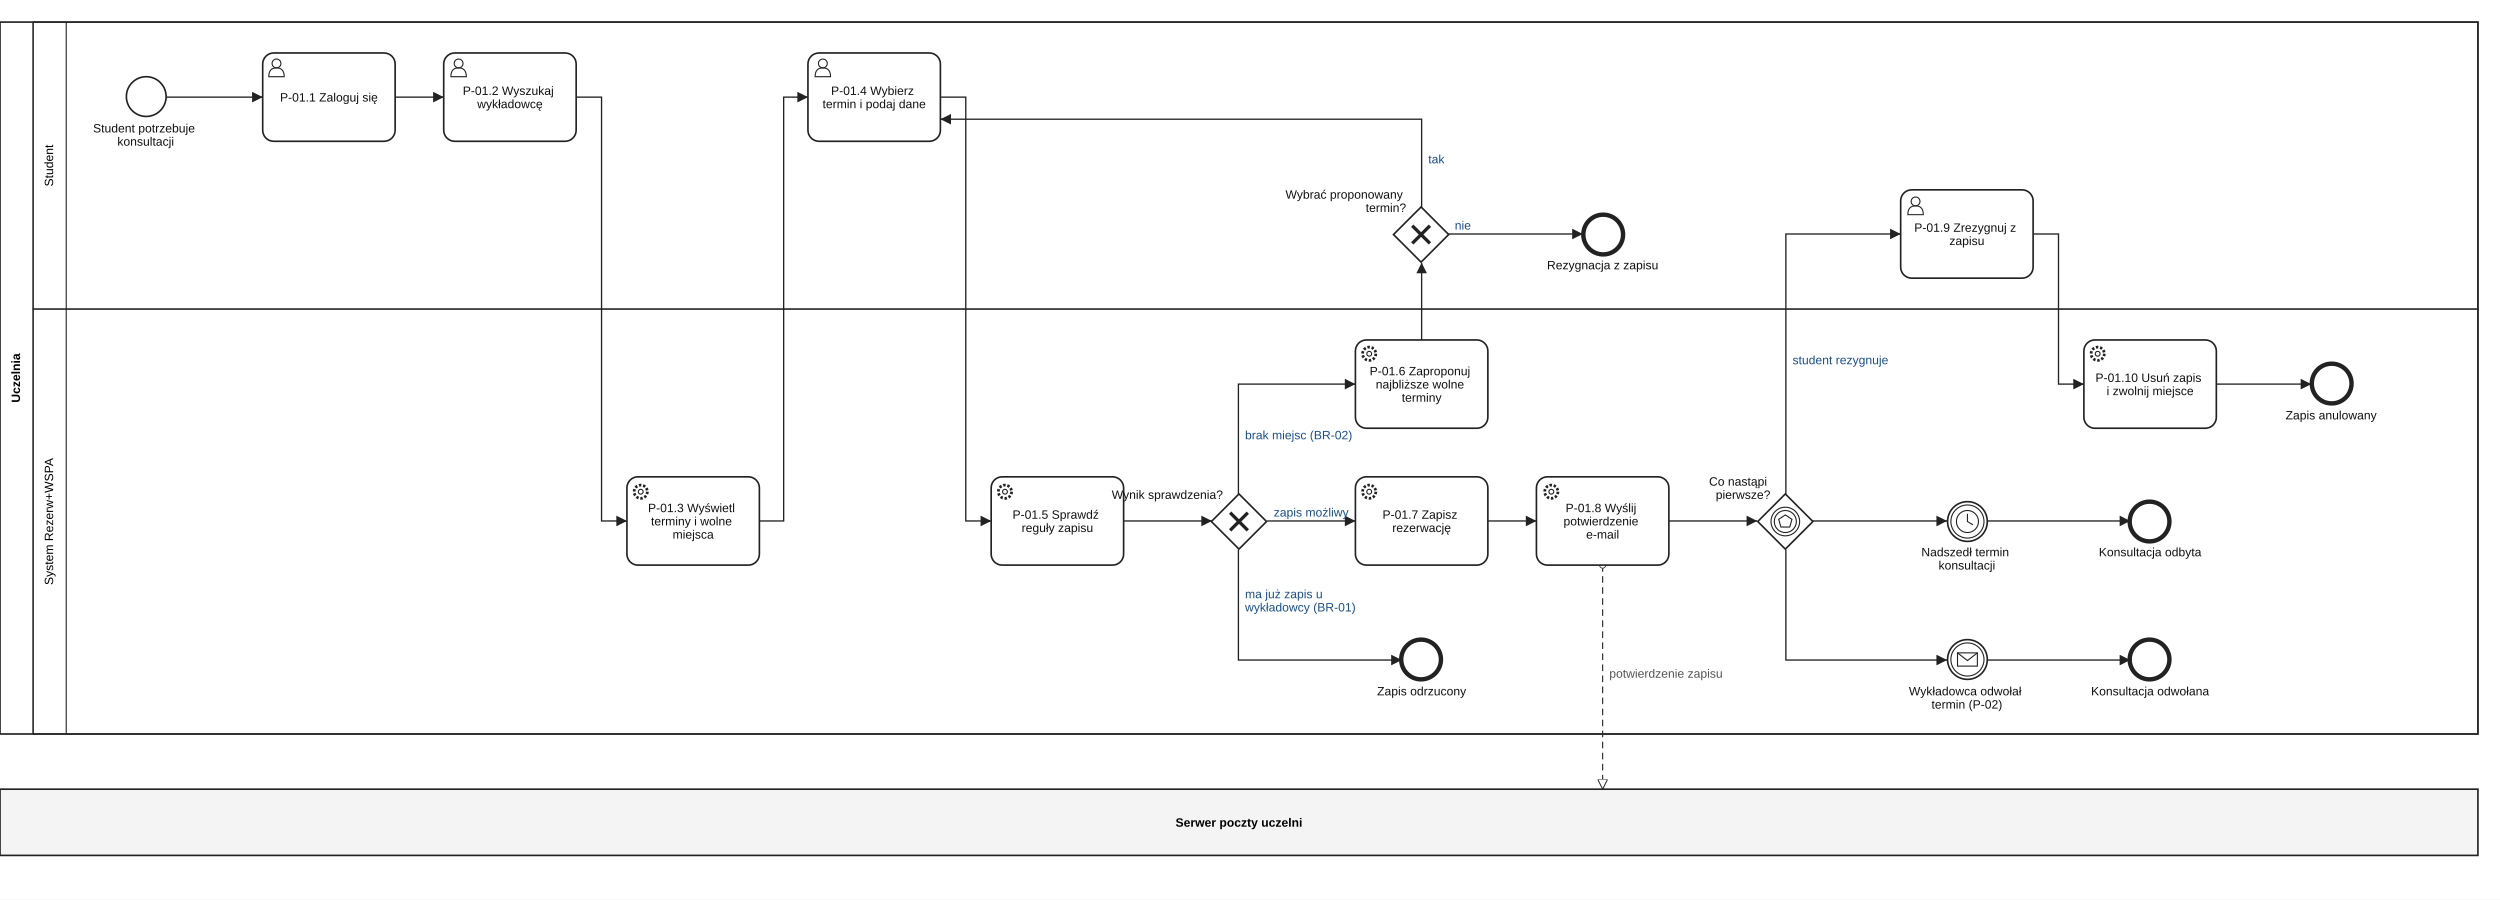
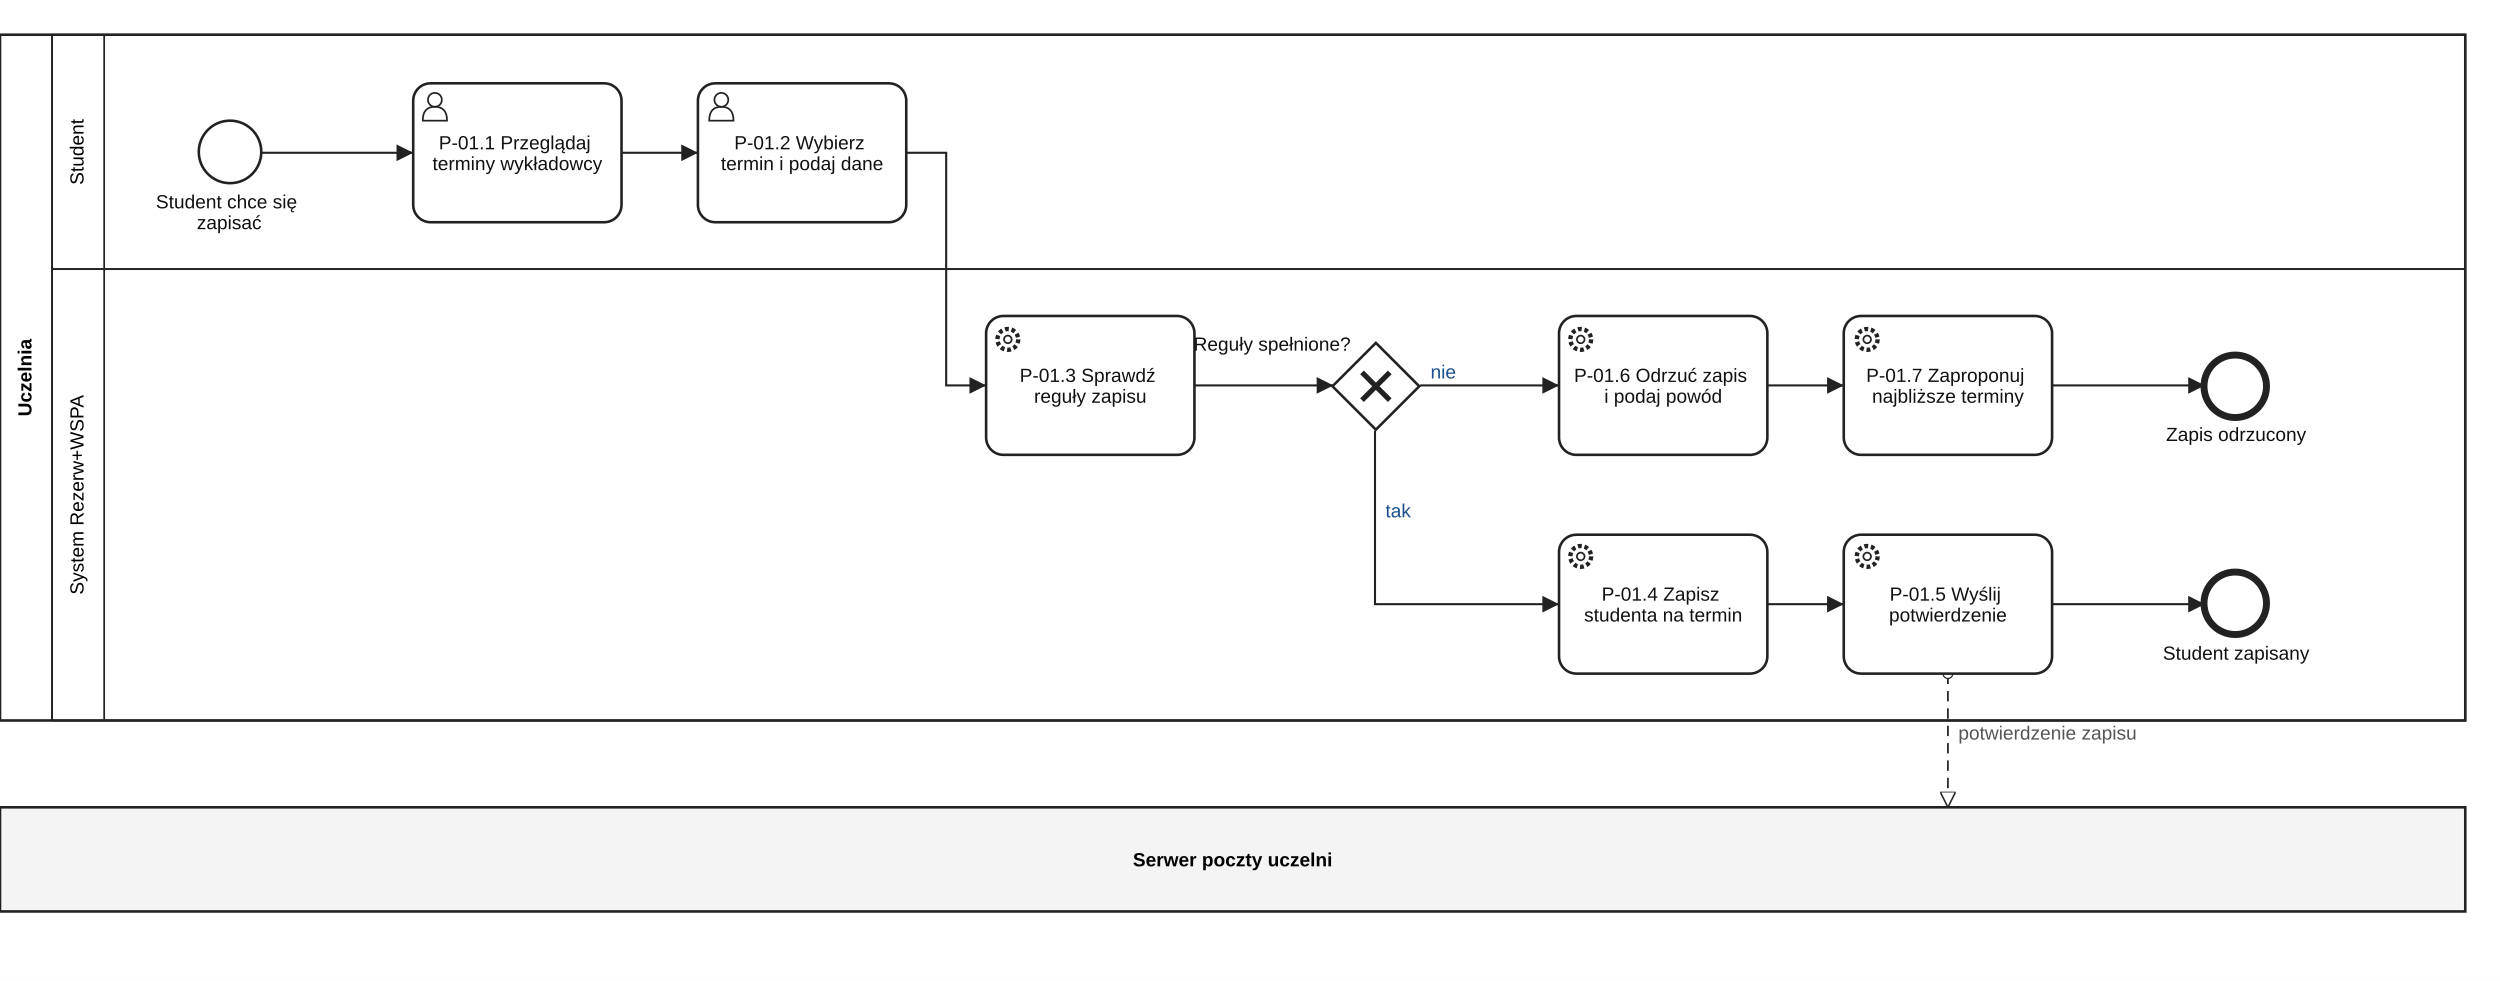
- <svg xmlns="http://www.w3.org/2000/svg" width="2265" height="815" viewBox="0 0 2265 815" font-family="Arial, Helvetica, sans-serif" font-size="11">
+ <svg xmlns="http://www.w3.org/2000/svg" width="1440" height="565" viewBox="0 0 1440 565" font-family="Arial, Helvetica, sans-serif" font-size="11">
  <defs>
    <marker id="arr" viewBox="0 0 10 10" refX="10" refY="5" markerWidth="8" markerHeight="8" orient="auto-start-reverse">
      <path d="M0,0 L10,5 L0,10 z" fill="#222" />
    </marker>
    <marker id="arrw" viewBox="0 0 10 10" refX="10" refY="5" markerWidth="9" markerHeight="9" orient="auto">
      <path d="M0,0 L10,5 L0,10 z" fill="#fff" stroke="#222" />
    </marker>
    <marker id="circ" viewBox="0 0 10 10" refX="5" refY="5" markerWidth="7" markerHeight="7">
      <circle cx="5" cy="5" r="4" fill="#fff" stroke="#222" />
    </marker>
  </defs>
-   <rect width="2265" height="815" fill="#fff" />
-   <rect x="0" y="20" width="2245" height="645" fill="none" stroke="#222" stroke-width="1.5" />
-   <line x1="30" y1="20" x2="30" y2="665" stroke="#222" />
-   <text x="15.0" y="342.5" text-anchor="middle" dominant-baseline="middle" font-weight="bold" transform="rotate(-90 15.0 342.5)">Uczelnia</text>
-   <rect x="30" y="20" width="2215" height="260" fill="none" stroke="#222" />
-   <line x1="60" y1="20" x2="60" y2="280" stroke="#222" />
-   <text x="45.0" y="150.0" text-anchor="middle" dominant-baseline="middle" transform="rotate(-90 45.0 150.0)">Student</text>
-   <rect x="30" y="280" width="2215" height="385" fill="none" stroke="#222" />
-   <line x1="60" y1="280" x2="60" y2="665" stroke="#222" />
-   <text x="45.0" y="472.5" text-anchor="middle" dominant-baseline="middle" transform="rotate(-90 45.0 472.5)">System Rezerw+WSPA</text>
-   <rect x="0" y="715" width="2245" height="60" fill="#f4f4f4" stroke="#222" stroke-width="1.5" />
-   <text x="1122.5" y="749.0" text-anchor="middle" font-weight="bold">Serwer poczty uczelni</text>
+   <rect width="1440" height="565" fill="#fff" />
+   <rect x="0" y="20" width="1420" height="395" fill="none" stroke="#222" stroke-width="1.5" />
+   <line x1="30" y1="20" x2="30" y2="415" stroke="#222" />
+   <text x="15.0" y="217.5" text-anchor="middle" dominant-baseline="middle" font-weight="bold" transform="rotate(-90 15.0 217.5)">Uczelnia</text>
+   <rect x="30" y="20" width="1390" height="135" fill="none" stroke="#222" />
+   <line x1="60" y1="20" x2="60" y2="155" stroke="#222" />
+   <text x="45.0" y="87.5" text-anchor="middle" dominant-baseline="middle" transform="rotate(-90 45.0 87.5)">Student</text>
+   <rect x="30" y="155" width="1390" height="260" fill="none" stroke="#222" />
+   <line x1="60" y1="155" x2="60" y2="415" stroke="#222" />
+   <text x="45.0" y="285.0" text-anchor="middle" dominant-baseline="middle" transform="rotate(-90 45.0 285.0)">System Rezerw+WSPA</text>
+   <rect x="0" y="465" width="1420" height="60" fill="#f4f4f4" stroke="#222" stroke-width="1.5" />
+   <text x="710.0" y="499.0" text-anchor="middle" font-weight="bold">Serwer poczty uczelni</text>
  <polyline points="150,88 238,88" fill="none" stroke="#222" stroke-width="1.2" marker-end="url(#arr)" />
  <polyline points="358,88 402,88" fill="none" stroke="#222" stroke-width="1.2" marker-end="url(#arr)" />
-   <polyline points="522,88 545,88 545,472 568,472" fill="none" stroke="#222" stroke-width="1.2" marker-end="url(#arr)" />
-   <polyline points="688,472 710,472 710,88 732,88" fill="none" stroke="#222" stroke-width="1.2" marker-end="url(#arr)" />
-   <polyline points="852,88 875,88 875,472 898,472" fill="none" stroke="#222" stroke-width="1.2" marker-end="url(#arr)" />
-   <polyline points="1018,472 1098,472" fill="none" stroke="#222" stroke-width="1.2" marker-end="url(#arr)" />
-   <polyline points="1148,472 1228,472" fill="none" stroke="#222" stroke-width="1.2" marker-end="url(#arr)" />
-   <text x="1154" y="468" text-anchor="start" fill="#1a4f8b">
-     <tspan x="1154" dy="0">zapis możliwy</tspan>
+   <polyline points="522,88 545,88 545,222 568,222" fill="none" stroke="#222" stroke-width="1.2" marker-end="url(#arr)" />
+   <polyline points="688,222 768,222" fill="none" stroke="#222" stroke-width="1.2" marker-end="url(#arr)" />
+   <polyline points="818,222 898,222" fill="none" stroke="#222" stroke-width="1.2" marker-end="url(#arr)" />
+   <text x="824" y="218" text-anchor="start" fill="#1a4f8b">
+     <tspan x="824" dy="0">nie</tspan>
  </text>
-   <polyline points="1122,448 1122,348 1228,348" fill="none" stroke="#222" stroke-width="1.2" marker-end="url(#arr)" />
-   <text x="1128" y="398" text-anchor="start" fill="#1a4f8b">
-     <tspan x="1128" dy="0">brak miejsc (BR-02)</tspan>
+   <polyline points="792,248 792,348 898,348" fill="none" stroke="#222" stroke-width="1.2" marker-end="url(#arr)" />
+   <text x="798" y="298" text-anchor="start" fill="#1a4f8b">
+     <tspan x="798" dy="0">tak</tspan>
  </text>
-   <polyline points="1122,498 1122,598 1270,598" fill="none" stroke="#222" stroke-width="1.2" marker-end="url(#arr)" />
-   <text x="1128" y="542" text-anchor="start" fill="#1a4f8b">
-     <tspan x="1128" dy="0">ma już zapis u</tspan>
-     <tspan x="1128" dy="12">wykładowcy (BR-01)</tspan>
-   </text>
-   <polyline points="1288,308 1288,238" fill="none" stroke="#222" stroke-width="1.2" marker-end="url(#arr)" />
-   <polyline points="1288,188 1288,108 852,108" fill="none" stroke="#222" stroke-width="1.2" marker-end="url(#arr)" />
-   <text x="1294" y="148" text-anchor="start" fill="#1a4f8b">
-     <tspan x="1294" dy="0">tak</tspan>
-   </text>
-   <polyline points="1312,212 1434,212" fill="none" stroke="#222" stroke-width="1.2" marker-end="url(#arr)" />
-   <text x="1318" y="208" text-anchor="start" fill="#1a4f8b">
-     <tspan x="1318" dy="0">nie</tspan>
-   </text>
-   <polyline points="1348,472 1392,472" fill="none" stroke="#222" stroke-width="1.2" marker-end="url(#arr)" />
-   <polyline points="1512,472 1592,472" fill="none" stroke="#222" stroke-width="1.2" marker-end="url(#arr)" />
-   <polyline points="1642,472 1764,472" fill="none" stroke="#222" stroke-width="1.2" marker-end="url(#arr)" />
-   <polyline points="1618,498 1618,598 1764,598" fill="none" stroke="#222" stroke-width="1.2" marker-end="url(#arr)" />
-   <polyline points="1618,448 1618,212 1722,212" fill="none" stroke="#222" stroke-width="1.2" marker-end="url(#arr)" />
-   <text x="1624" y="330" text-anchor="start" fill="#1a4f8b">
-     <tspan x="1624" dy="0">student rezygnuje</tspan>
-   </text>
-   <polyline points="1842,212 1865,212 1865,348 1888,348" fill="none" stroke="#222" stroke-width="1.2" marker-end="url(#arr)" />
-   <polyline points="2008,348 2094,348" fill="none" stroke="#222" stroke-width="1.2" marker-end="url(#arr)" />
-   <polyline points="1800,472 1930,472" fill="none" stroke="#222" stroke-width="1.2" marker-end="url(#arr)" />
-   <polyline points="1800,598 1930,598" fill="none" stroke="#222" stroke-width="1.2" marker-end="url(#arr)" />
-   <polyline points="1452,512 1452,715" fill="none" stroke="#222" stroke-dasharray="6,4" marker-start="url(#circ)" marker-end="url(#arrw)" />
-   <text x="1458" y="614" text-anchor="start" fill="#555">
-     <tspan x="1458" dy="0">potwierdzenie zapisu</tspan>
+   <polyline points="1018,222 1062,222" fill="none" stroke="#222" stroke-width="1.2" marker-end="url(#arr)" />
+   <polyline points="1182,222 1270,222" fill="none" stroke="#222" stroke-width="1.2" marker-end="url(#arr)" />
+   <polyline points="1018,348 1062,348" fill="none" stroke="#222" stroke-width="1.2" marker-end="url(#arr)" />
+   <polyline points="1182,348 1270,348" fill="none" stroke="#222" stroke-width="1.2" marker-end="url(#arr)" />
+   <polyline points="1122,388 1122,465" fill="none" stroke="#222" stroke-dasharray="6,4" marker-start="url(#circ)" marker-end="url(#arrw)" />
+   <text x="1128" y="426" text-anchor="start" fill="#555">
+     <tspan x="1128" dy="0">potwierdzenie zapisu</tspan>
  </text>
  <circle cx="132.5" cy="87.5" r="18.0" fill="#fff" stroke="#222" stroke-width="1.5" />
  <text x="132" y="120" text-anchor="middle" fill="#111">
-     <tspan x="132" dy="0">Student potrzebuje</tspan>
-     <tspan x="132" dy="12">konsultacji</tspan>
+     <tspan x="132" dy="0">Student chce się</tspan>
+     <tspan x="132" dy="12">zapisać</tspan>
  </text>
  <rect x="238" y="48" width="120" height="80" rx="10" fill="#fff" stroke="#222" stroke-width="1.5" />
  <circle cx="250.5" cy="57.5" r="4" fill="none" stroke="#222" />
  <path d="M243.5 69.5 q0 -8 7 -8 q7 0 7 8 z" fill="none" stroke="#222" />
-   <text x="298" y="92" text-anchor="middle" fill="#111">
-     <tspan x="298" dy="0">P-01.1 Zaloguj się</tspan>
+   <text x="298" y="86" text-anchor="middle" fill="#111">
+     <tspan x="298" dy="0">P-01.1 Przeglądaj</tspan>
+     <tspan x="298" dy="12">terminy wykładowcy</tspan>
  </text>
  <rect x="402" y="48" width="120" height="80" rx="10" fill="#fff" stroke="#222" stroke-width="1.5" />
  <circle cx="415.5" cy="57.5" r="4" fill="none" stroke="#222" />
  <path d="M408.5 69.5 q0 -8 7 -8 q7 0 7 8 z" fill="none" stroke="#222" />
  <text x="462" y="86" text-anchor="middle" fill="#111">
-     <tspan x="462" dy="0">P-01.2 Wyszukaj</tspan>
-     <tspan x="462" dy="12">wykładowcę</tspan>
+     <tspan x="462" dy="0">P-01.2 Wybierz</tspan>
+     <tspan x="462" dy="12">termin i podaj dane</tspan>
  </text>
-   <rect x="568" y="432" width="120" height="80" rx="10" fill="#fff" stroke="#222" stroke-width="1.5" />
-   <circle cx="580.5" cy="445.5" r="6" fill="none" stroke="#222" stroke-width="2.5" stroke-dasharray="2.2,1.6" />
-   <circle cx="580.5" cy="445.5" r="2.2" fill="none" stroke="#222" />
-   <text x="628" y="464" text-anchor="middle" fill="#111">
-     <tspan x="628" dy="0">P-01.3 Wyświetl</tspan>
-     <tspan x="628" dy="12">terminy i wolne</tspan>
-     <tspan x="628" dy="12">miejsca</tspan>
+   <rect x="568" y="182" width="120" height="80" rx="10" fill="#fff" stroke="#222" stroke-width="1.5" />
+   <circle cx="580.5" cy="195.5" r="6" fill="none" stroke="#222" stroke-width="2.5" stroke-dasharray="2.2,1.6" />
+   <circle cx="580.5" cy="195.5" r="2.2" fill="none" stroke="#222" />
+   <text x="628" y="220" text-anchor="middle" fill="#111">
+     <tspan x="628" dy="0">P-01.3 Sprawdź</tspan>
+     <tspan x="628" dy="12">reguły zapisu</tspan>
  </text>
-   <rect x="732" y="48" width="120" height="80" rx="10" fill="#fff" stroke="#222" stroke-width="1.5" />
-   <circle cx="745.5" cy="57.5" r="4" fill="none" stroke="#222" />
-   <path d="M738.5 69.5 q0 -8 7 -8 q7 0 7 8 z" fill="none" stroke="#222" />
-   <text x="792" y="86" text-anchor="middle" fill="#111">
-     <tspan x="792" dy="0">P-01.4 Wybierz</tspan>
-     <tspan x="792" dy="12">termin i podaj dane</tspan>
+   <polygon points="792.5,197.5 817.5,222.5 792.5,247.5 767.5,222.5" fill="#fff" stroke="#222" stroke-width="1.5" />
+   <path d="M784.5 214.5 L800.5 230.5 M800.5 214.5 L784.5 230.5" stroke="#222" stroke-width="3" />
+   <text x="778" y="202" text-anchor="end" fill="#111">
+     <tspan x="778" dy="0">Reguły spełnione?</tspan>
  </text>
-   <rect x="898" y="432" width="120" height="80" rx="10" fill="#fff" stroke="#222" stroke-width="1.5" />
-   <circle cx="910.5" cy="445.5" r="6" fill="none" stroke="#222" stroke-width="2.5" stroke-dasharray="2.2,1.6" />
-   <circle cx="910.5" cy="445.5" r="2.2" fill="none" stroke="#222" />
-   <text x="958" y="470" text-anchor="middle" fill="#111">
-     <tspan x="958" dy="0">P-01.5 Sprawdź</tspan>
-     <tspan x="958" dy="12">reguły zapisu</tspan>
+   <rect x="898" y="182" width="120" height="80" rx="10" fill="#fff" stroke="#222" stroke-width="1.5" />
+   <circle cx="910.5" cy="195.5" r="6" fill="none" stroke="#222" stroke-width="2.5" stroke-dasharray="2.2,1.6" />
+   <circle cx="910.5" cy="195.5" r="2.2" fill="none" stroke="#222" />
+   <text x="958" y="220" text-anchor="middle" fill="#111">
+     <tspan x="958" dy="0">P-01.6 Odrzuć zapis</tspan>
+     <tspan x="958" dy="12">i podaj powód</tspan>
  </text>
-   <polygon points="1122.5,447.5 1147.5,472.5 1122.5,497.5 1097.5,472.5" fill="#fff" stroke="#222" stroke-width="1.5" />
-   <path d="M1114.5 464.5 L1130.5 480.5 M1130.5 464.5 L1114.5 480.5" stroke="#222" stroke-width="3" />
-   <text x="1108" y="452" text-anchor="end" fill="#111">
-     <tspan x="1108" dy="0">Wynik sprawdzenia?</tspan>
+   <rect x="1062" y="182" width="120" height="80" rx="10" fill="#fff" stroke="#222" stroke-width="1.5" />
+   <circle cx="1075.5" cy="195.5" r="6" fill="none" stroke="#222" stroke-width="2.5" stroke-dasharray="2.2,1.6" />
+   <circle cx="1075.5" cy="195.5" r="2.2" fill="none" stroke="#222" />
+   <text x="1122" y="220" text-anchor="middle" fill="#111">
+     <tspan x="1122" dy="0">P-01.7 Zaproponuj</tspan>
+     <tspan x="1122" dy="12">najbliższe terminy</tspan>
  </text>
-   <rect x="1228" y="308" width="120" height="80" rx="10" fill="#fff" stroke="#222" stroke-width="1.5" />
-   <circle cx="1240.5" cy="320.5" r="6" fill="none" stroke="#222" stroke-width="2.5" stroke-dasharray="2.2,1.6" />
-   <circle cx="1240.5" cy="320.5" r="2.2" fill="none" stroke="#222" />
-   <text x="1288" y="340" text-anchor="middle" fill="#111">
-     <tspan x="1288" dy="0">P-01.6 Zaproponuj</tspan>
-     <tspan x="1288" dy="12">najbliższe wolne</tspan>
-     <tspan x="1288" dy="12">terminy</tspan>
-   </text>
-   <circle cx="1287.5" cy="597.5" r="18.0" fill="#fff" stroke="#222" stroke-width="4" />
-   <text x="1288" y="630" text-anchor="middle" fill="#111">
+   <circle cx="1287.5" cy="222.5" r="18.0" fill="#fff" stroke="#222" stroke-width="4" />
+   <text x="1288" y="254" text-anchor="middle" fill="#111">
    <tspan x="1288" dy="0">Zapis odrzucony</tspan>
  </text>
-   <rect x="1228" y="432" width="120" height="80" rx="10" fill="#fff" stroke="#222" stroke-width="1.5" />
-   <circle cx="1240.5" cy="445.5" r="6" fill="none" stroke="#222" stroke-width="2.5" stroke-dasharray="2.2,1.6" />
-   <circle cx="1240.5" cy="445.5" r="2.2" fill="none" stroke="#222" />
-   <text x="1288" y="470" text-anchor="middle" fill="#111">
-     <tspan x="1288" dy="0">P-01.7 Zapisz</tspan>
-     <tspan x="1288" dy="12">rezerwację</tspan>
+   <rect x="898" y="308" width="120" height="80" rx="10" fill="#fff" stroke="#222" stroke-width="1.5" />
+   <circle cx="910.5" cy="320.5" r="6" fill="none" stroke="#222" stroke-width="2.5" stroke-dasharray="2.2,1.6" />
+   <circle cx="910.5" cy="320.5" r="2.2" fill="none" stroke="#222" />
+   <text x="958" y="346" text-anchor="middle" fill="#111">
+     <tspan x="958" dy="0">P-01.4 Zapisz</tspan>
+     <tspan x="958" dy="12">studenta na termin</tspan>
  </text>
-   <polygon points="1287.5,187.5 1312.5,212.5 1287.5,237.5 1262.5,212.5" fill="#fff" stroke="#222" stroke-width="1.5" />
-   <path d="M1279.5 204.5 L1295.5 220.5 M1295.5 204.5 L1279.5 220.5" stroke="#222" stroke-width="3" />
-   <text x="1274" y="180" text-anchor="end" fill="#111">
-     <tspan x="1274" dy="0">Wybrać proponowany</tspan>
-     <tspan x="1274" dy="12">termin?</tspan>
+   <rect x="1062" y="308" width="120" height="80" rx="10" fill="#fff" stroke="#222" stroke-width="1.5" />
+   <circle cx="1075.5" cy="320.5" r="6" fill="none" stroke="#222" stroke-width="2.5" stroke-dasharray="2.2,1.6" />
+   <circle cx="1075.5" cy="320.5" r="2.2" fill="none" stroke="#222" />
+   <text x="1122" y="346" text-anchor="middle" fill="#111">
+     <tspan x="1122" dy="0">P-01.5 Wyślij</tspan>
+     <tspan x="1122" dy="12">potwierdzenie</tspan>
  </text>
-   <circle cx="1452.5" cy="212.5" r="18.0" fill="#fff" stroke="#222" stroke-width="4" />
-   <text x="1452" y="244" text-anchor="middle" fill="#111">
-     <tspan x="1452" dy="0">Rezygnacja z zapisu</tspan>
-   </text>
-   <rect x="1392" y="432" width="120" height="80" rx="10" fill="#fff" stroke="#222" stroke-width="1.5" />
-   <circle cx="1405.5" cy="445.5" r="6" fill="none" stroke="#222" stroke-width="2.5" stroke-dasharray="2.2,1.6" />
-   <circle cx="1405.5" cy="445.5" r="2.2" fill="none" stroke="#222" />
-   <text x="1452" y="464" text-anchor="middle" fill="#111">
-     <tspan x="1452" dy="0">P-01.8 Wyślij</tspan>
-     <tspan x="1452" dy="12">potwierdzenie</tspan>
-     <tspan x="1452" dy="12">e-mail</tspan>
-   </text>
-   <polygon points="1617.5,447.5 1642.5,472.5 1617.5,497.5 1592.5,472.5" fill="#fff" stroke="#222" stroke-width="1.5" />
-   <circle cx="1617.5" cy="472.5" r="13" fill="none" stroke="#222" />
-   <circle cx="1617.5" cy="472.5" r="10" fill="none" stroke="#222" />
-   <polygon points="1617.5,466.5 1623.5,470.5 1621.5,477.5 1613.5,477.5 1611.5,470.5" fill="none" stroke="#222" />
-   <text x="1604" y="440" text-anchor="end" fill="#111">
-     <tspan x="1604" dy="0">Co nastąpi</tspan>
-     <tspan x="1604" dy="12">pierwsze?</tspan>
-   </text>
-   <circle cx="1782.5" cy="472.5" r="18.0" fill="#fff" stroke="#222" stroke-width="1.5" />
-   <circle cx="1782.5" cy="472.5" r="15.0" fill="none" stroke="#222" />
-   <circle cx="1782.5" cy="472.5" r="10" fill="none" stroke="#222" />
-   <path d="M1782.5 465.5 V472.5 L1787.5 475.5" fill="none" stroke="#222" />
-   <text x="1782" y="504" text-anchor="middle" fill="#111">
-     <tspan x="1782" dy="0">Nadszedł termin</tspan>
-     <tspan x="1782" dy="12">konsultacji</tspan>
-   </text>
-   <circle cx="1782.5" cy="597.5" r="18.0" fill="#fff" stroke="#222" stroke-width="1.5" />
-   <circle cx="1782.5" cy="597.5" r="15.0" fill="none" stroke="#222" />
-   <rect x="1773.5" y="591.5" width="18" height="12" fill="none" stroke="#222" />
-   <path d="M1773.5 591.5 L1782.5 598.5 L1791.5 591.5" fill="none" stroke="#222" />
-   <text x="1782" y="630" text-anchor="middle" fill="#111">
-     <tspan x="1782" dy="0">Wykładowca odwołał</tspan>
-     <tspan x="1782" dy="12">termin (P-02)</tspan>
-   </text>
-   <rect x="1722" y="172" width="120" height="80" rx="10" fill="#fff" stroke="#222" stroke-width="1.5" />
-   <circle cx="1735.5" cy="182.5" r="4" fill="none" stroke="#222" />
-   <path d="M1728.5 194.5 q0 -8 7 -8 q7 0 7 8 z" fill="none" stroke="#222" />
-   <text x="1782" y="210" text-anchor="middle" fill="#111">
-     <tspan x="1782" dy="0">P-01.9 Zrezygnuj z</tspan>
-     <tspan x="1782" dy="12">zapisu</tspan>
-   </text>
-   <rect x="1888" y="308" width="120" height="80" rx="10" fill="#fff" stroke="#222" stroke-width="1.5" />
-   <circle cx="1900.5" cy="320.5" r="6" fill="none" stroke="#222" stroke-width="2.5" stroke-dasharray="2.2,1.6" />
-   <circle cx="1900.5" cy="320.5" r="2.2" fill="none" stroke="#222" />
-   <text x="1948" y="346" text-anchor="middle" fill="#111">
-     <tspan x="1948" dy="0">P-01.10 Usuń zapis</tspan>
-     <tspan x="1948" dy="12">i zwolnij miejsce</tspan>
-   </text>
-   <circle cx="1947.5" cy="472.5" r="18.0" fill="#fff" stroke="#222" stroke-width="4" />
-   <text x="1948" y="504" text-anchor="middle" fill="#111">
-     <tspan x="1948" dy="0">Konsultacja odbyta</tspan>
-   </text>
-   <circle cx="1947.5" cy="597.5" r="18.0" fill="#fff" stroke="#222" stroke-width="4" />
-   <text x="1948" y="630" text-anchor="middle" fill="#111">
-     <tspan x="1948" dy="0">Konsultacja odwołana</tspan>
-   </text>
-   <circle cx="2112.5" cy="347.5" r="18.0" fill="#fff" stroke="#222" stroke-width="4" />
-   <text x="2112" y="380" text-anchor="middle" fill="#111">
-     <tspan x="2112" dy="0">Zapis anulowany</tspan>
+   <circle cx="1287.5" cy="347.5" r="18.0" fill="#fff" stroke="#222" stroke-width="4" />
+   <text x="1288" y="380" text-anchor="middle" fill="#111">
+     <tspan x="1288" dy="0">Student zapisany</tspan>
  </text>
</svg>
